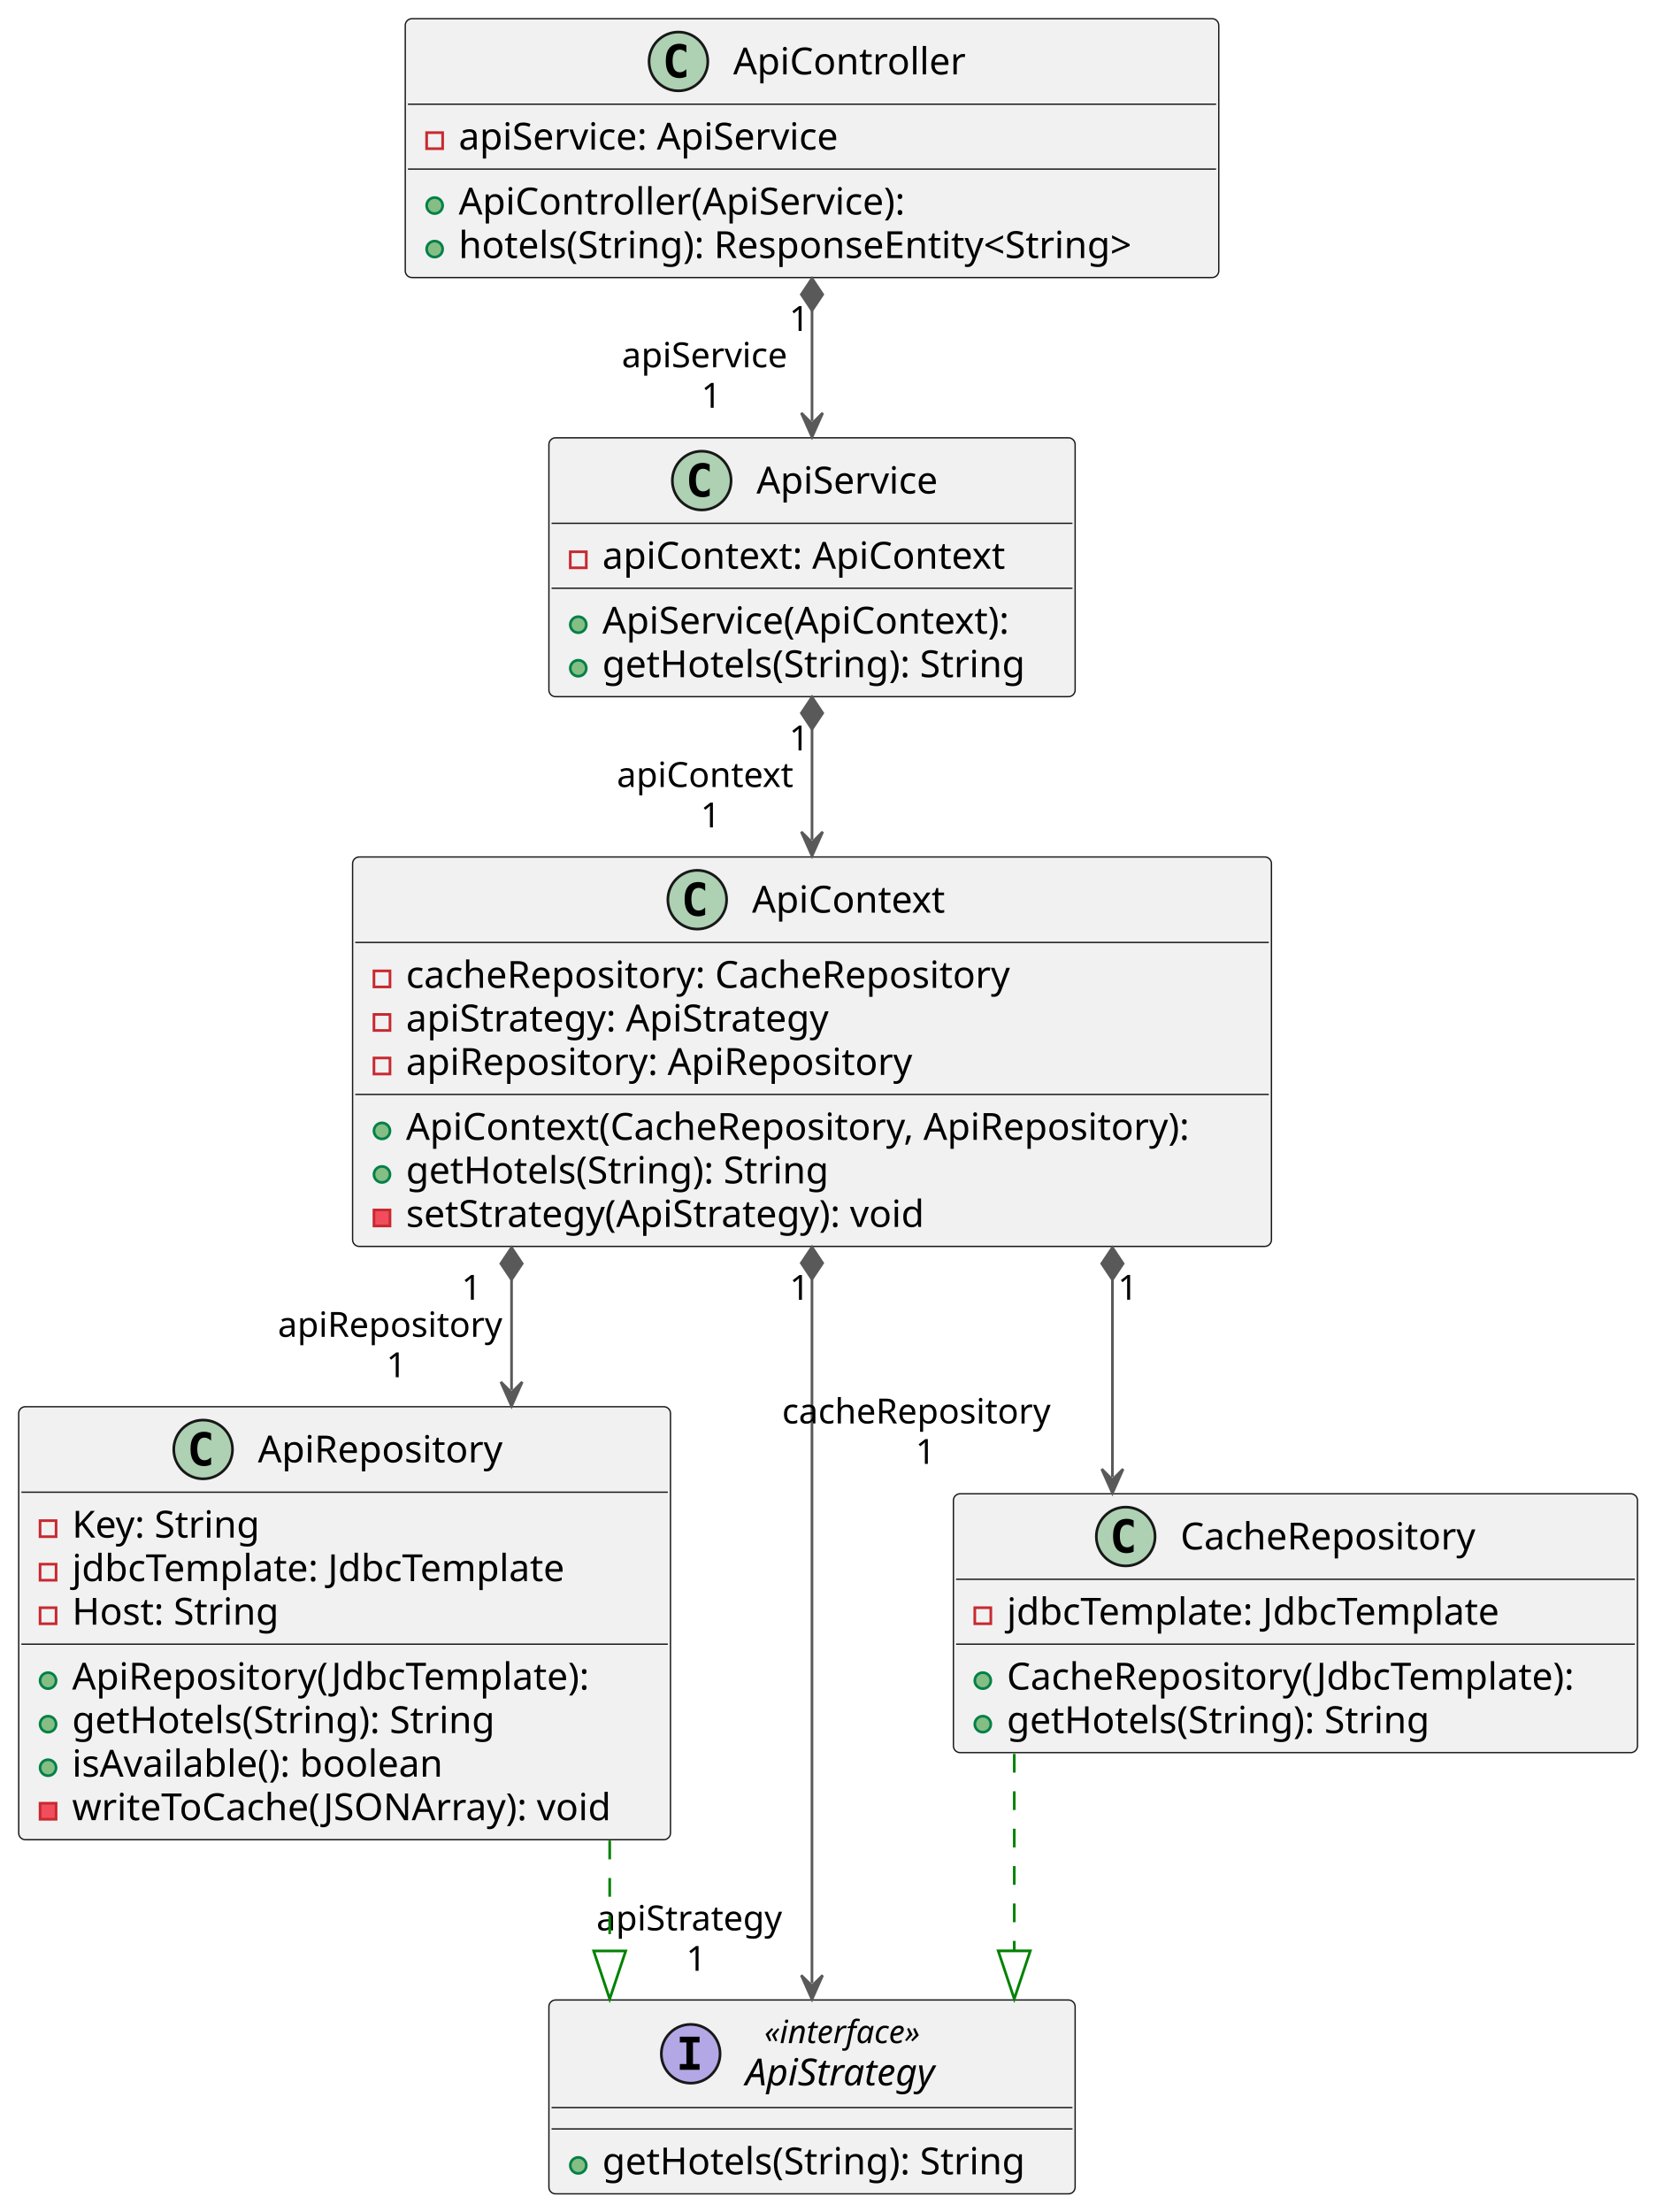
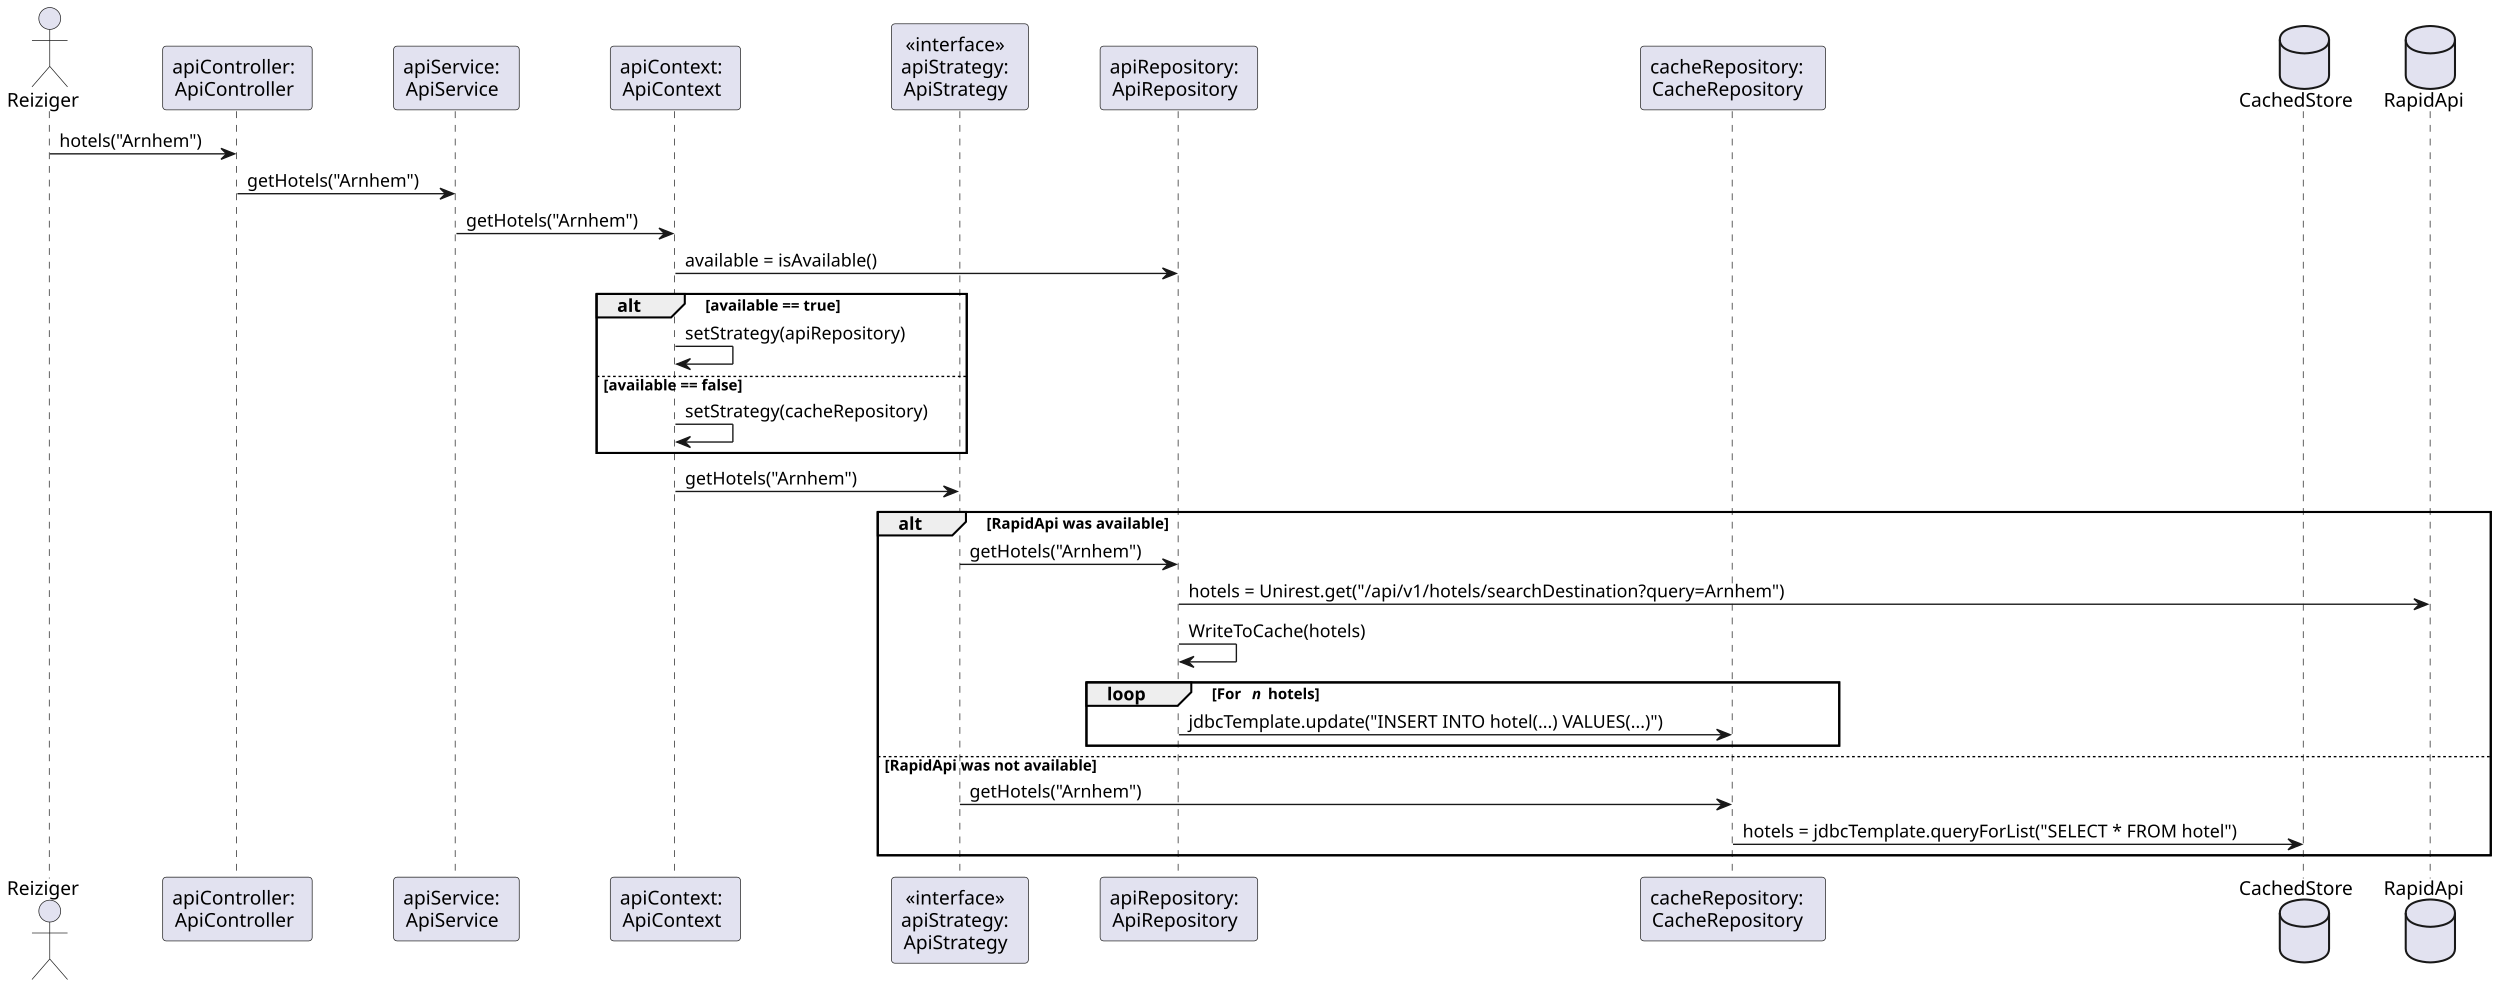
- <svg xmlns="http://www.w3.org/2000/svg" contentStyleType="text/css" data-diagram-type="CLASS" height="828px" preserveAspectRatio="none" style="width:620px;height:828px;background:#FFFFFF;" version="1.1" viewBox="0 0 620 828" width="620px" zoomAndPan="magnify">
+ <svg xmlns="http://www.w3.org/2000/svg" contentStyleType="text/css" data-diagram-type="SEQUENCE" height="722px" preserveAspectRatio="none" style="width:1827px;height:722px;background:#FFFFFF;" version="1.1" viewBox="0 0 1827 722" width="1827px" zoomAndPan="magnify">
  <defs />
  <g>
-     <g class="entity" data-entity="ApiContext" data-source-line="4" data-uid="ent0002" id="entity_ApiContext">
-       <rect fill="#F1F1F1" height="145.781" rx="2.5" ry="2.5" style="stroke:#181818;stroke-width:0.5;" width="344.022" x="132.01" y="320.78" />
-       <ellipse cx="261.049" cy="336.78" fill="#ADD1B2" rx="11" ry="11" style="stroke:#181818;stroke-width:1;" />
-       <path d="M264.017,342.421 Q263.439,342.717 262.799,342.858 Q262.158,343.014 261.455,343.014 Q258.955,343.014 257.627,341.374 Q256.314,339.717 256.314,336.592 Q256.314,333.467 257.627,331.811 Q258.955,330.155 261.455,330.155 Q262.158,330.155 262.799,330.311 Q263.455,330.467 264.017,330.764 L264.017,333.483 Q263.392,332.905 262.799,332.639 Q262.205,332.358 261.58,332.358 Q260.236,332.358 259.549,333.436 Q258.861,334.499 258.861,336.592 Q258.861,338.686 259.549,339.764 Q260.236,340.827 261.58,340.827 Q262.205,340.827 262.799,340.561 Q263.392,340.28 264.017,339.702 L264.017,342.421 Z " fill="#000000" />
-       <text fill="#000000" font-family="sans-serif" font-size="14" lengthAdjust="spacing" textLength="77.444" x="281.549" y="341.627">ApiContext</text>
-       <line style="stroke:#181818;stroke-width:0.5;" x1="133.01" x2="475.031" y1="352.78" y2="352.78" />
-       <rect fill="none" height="6" style="stroke:#C82930;stroke-width:1;" width="6" x="140.01" y="363.428" />
-       <text fill="#000000" font-family="sans-serif" font-size="14" lengthAdjust="spacing" textLength="244.31" x="152.01" y="369.775">cacheRepository: CacheRepository</text>
-       <rect fill="none" height="6" style="stroke:#C82930;stroke-width:1;" width="6" x="140.01" y="379.725" />
-       <text fill="#000000" font-family="sans-serif" font-size="14" lengthAdjust="spacing" textLength="172.847" x="152.01" y="386.072">apiStrategy: ApiStrategy</text>
-       <rect fill="none" height="6" style="stroke:#C82930;stroke-width:1;" width="6" x="140.01" y="396.022" />
-       <text fill="#000000" font-family="sans-serif" font-size="14" lengthAdjust="spacing" textLength="203.02" x="152.01" y="402.369">apiRepository: ApiRepository</text>
-       <line style="stroke:#181818;stroke-width:0.5;" x1="133.01" x2="475.031" y1="409.671" y2="409.671" />
-       <ellipse cx="143.01" cy="423.319" fill="#84BE84" rx="3" ry="3" style="stroke:#038048;stroke-width:1;" />
-       <text fill="#000000" font-family="sans-serif" font-size="14" lengthAdjust="spacing" textLength="318.022" x="152.01" y="426.666">ApiContext(CacheRepository, ApiRepository):</text>
-       <ellipse cx="143.01" cy="439.616" fill="#84BE84" rx="3" ry="3" style="stroke:#038048;stroke-width:1;" />
-       <text fill="#000000" font-family="sans-serif" font-size="14" lengthAdjust="spacing" textLength="171.022" x="152.01" y="442.963">getHotels(String): String</text>
-       <rect fill="#F24D5C" height="6" style="stroke:#C82930;stroke-width:1;" width="6" x="140.01" y="452.913" />
-       <text fill="#000000" font-family="sans-serif" font-size="14" lengthAdjust="spacing" textLength="213.439" x="152.01" y="459.26">setStrategy(ApiStrategy): void</text>
-     </g>
-     <g class="entity" data-entity="ApiController" data-source-line="12" data-uid="ent0003" id="entity_ApiController">
-       <rect fill="#F1F1F1" height="96.891" rx="2.5" ry="2.5" style="stroke:#181818;stroke-width:0.5;" width="304.578" x="151.73" y="7" />
-       <ellipse cx="254.006" cy="23" fill="#ADD1B2" rx="11" ry="11" style="stroke:#181818;stroke-width:1;" />
-       <path d="M256.975,28.641 Q256.397,28.938 255.756,29.078 Q255.115,29.234 254.412,29.234 Q251.912,29.234 250.584,27.594 Q249.272,25.938 249.272,22.812 Q249.272,19.688 250.584,18.031 Q251.912,16.375 254.412,16.375 Q255.115,16.375 255.756,16.531 Q256.412,16.688 256.975,16.984 L256.975,19.703 Q256.35,19.125 255.756,18.859 Q255.162,18.578 254.537,18.578 Q253.193,18.578 252.506,19.656 Q251.818,20.719 251.818,22.812 Q251.818,24.906 252.506,25.984 Q253.193,27.047 254.537,27.047 Q255.162,27.047 255.756,26.781 Q256.35,26.5 256.975,25.922 L256.975,28.641 Z " fill="#000000" />
-       <text fill="#000000" font-family="sans-serif" font-size="14" lengthAdjust="spacing" textLength="91.526" x="274.506" y="27.847">ApiController</text>
-       <line style="stroke:#181818;stroke-width:0.5;" x1="152.73" x2="455.308" y1="39" y2="39" />
-       <rect fill="none" height="6" style="stroke:#C82930;stroke-width:1;" width="6" x="159.73" y="49.648" />
-       <text fill="#000000" font-family="sans-serif" font-size="14" lengthAdjust="spacing" textLength="156.358" x="171.73" y="55.995">apiService: ApiService</text>
-       <line style="stroke:#181818;stroke-width:0.5;" x1="152.73" x2="455.308" y1="63.297" y2="63.297" />
-       <ellipse cx="162.73" cy="76.945" fill="#84BE84" rx="3" ry="3" style="stroke:#038048;stroke-width:1;" />
-       <text fill="#000000" font-family="sans-serif" font-size="14" lengthAdjust="spacing" textLength="181.262" x="171.73" y="80.292">ApiController(ApiService):</text>
-       <ellipse cx="162.73" cy="93.242" fill="#84BE84" rx="3" ry="3" style="stroke:#038048;stroke-width:1;" />
-       <text fill="#000000" font-family="sans-serif" font-size="14" lengthAdjust="spacing" textLength="278.578" x="171.73" y="96.589">hotels(String): ResponseEntity&lt;String&gt;</text>
-     </g>
-     <g class="entity" data-entity="ApiRepository" data-source-line="17" data-uid="ent0004" id="entity_ApiRepository">
-       <rect fill="#F1F1F1" height="162.078" rx="2.5" ry="2.5" style="stroke:#181818;stroke-width:0.5;" width="244.032" x="7" y="526.56" />
-       <ellipse cx="76.053" cy="542.56" fill="#ADD1B2" rx="11" ry="11" style="stroke:#181818;stroke-width:1;" />
-       <path d="M79.022,548.201 Q78.444,548.497 77.803,548.638 Q77.163,548.794 76.46,548.794 Q73.96,548.794 72.631,547.154 Q71.319,545.497 71.319,542.372 Q71.319,539.247 72.631,537.591 Q73.96,535.935 76.46,535.935 Q77.163,535.935 77.803,536.091 Q78.46,536.247 79.022,536.544 L79.022,539.263 Q78.397,538.685 77.803,538.419 Q77.21,538.138 76.585,538.138 Q75.241,538.138 74.553,539.216 Q73.866,540.279 73.866,542.372 Q73.866,544.466 74.553,545.544 Q75.241,546.607 76.585,546.607 Q77.21,546.607 77.803,546.341 Q78.397,546.06 79.022,545.482 L79.022,548.201 Z " fill="#000000" />
-       <text fill="#000000" font-family="sans-serif" font-size="14" lengthAdjust="spacing" textLength="97.426" x="96.553" y="547.407">ApiRepository</text>
-       <line style="stroke:#181818;stroke-width:0.5;" x1="8" x2="250.032" y1="558.56" y2="558.56" />
-       <rect fill="none" height="6" style="stroke:#C82930;stroke-width:1;" width="6" x="15" y="569.208" />
-       <text fill="#000000" font-family="sans-serif" font-size="14" lengthAdjust="spacing" textLength="77.027" x="27" y="575.555">Key: String</text>
-       <rect fill="none" height="6" style="stroke:#C82930;stroke-width:1;" width="6" x="15" y="585.505" />
-       <text fill="#000000" font-family="sans-serif" font-size="14" lengthAdjust="spacing" textLength="200.648" x="27" y="591.852">jdbcTemplate: JdbcTemplate</text>
-       <rect fill="none" height="6" style="stroke:#C82930;stroke-width:1;" width="6" x="15" y="601.802" />
-       <text fill="#000000" font-family="sans-serif" font-size="14" lengthAdjust="spacing" textLength="82.824" x="27" y="608.149">Host: String</text>
-       <line style="stroke:#181818;stroke-width:0.5;" x1="8" x2="250.032" y1="615.451" y2="615.451" />
-       <ellipse cx="18" cy="629.099" fill="#84BE84" rx="3" ry="3" style="stroke:#038048;stroke-width:1;" />
-       <text fill="#000000" font-family="sans-serif" font-size="14" lengthAdjust="spacing" textLength="208.927" x="27" y="632.446">ApiRepository(JdbcTemplate):</text>
-       <ellipse cx="18" cy="645.396" fill="#84BE84" rx="3" ry="3" style="stroke:#038048;stroke-width:1;" />
-       <text fill="#000000" font-family="sans-serif" font-size="14" lengthAdjust="spacing" textLength="171.022" x="27" y="648.743">getHotels(String): String</text>
-       <ellipse cx="18" cy="661.693" fill="#84BE84" rx="3" ry="3" style="stroke:#038048;stroke-width:1;" />
-       <text fill="#000000" font-family="sans-serif" font-size="14" lengthAdjust="spacing" textLength="151.436" x="27" y="665.039">isAvailable(): boolean</text>
-       <rect fill="#F24D5C" height="6" style="stroke:#C82930;stroke-width:1;" width="6" x="15" y="674.99" />
-       <text fill="#000000" font-family="sans-serif" font-size="14" lengthAdjust="spacing" textLength="218.032" x="27" y="681.336">writeToCache(JSONArray): void</text>
-     </g>
-     <g class="entity" data-entity="ApiService" data-source-line="26" data-uid="ent0005" id="entity_ApiService">
-       <rect fill="#F1F1F1" height="96.891" rx="2.5" ry="2.5" style="stroke:#181818;stroke-width:0.5;" width="197.022" x="205.51" y="163.89" />
-       <ellipse cx="262.723" cy="179.89" fill="#ADD1B2" rx="11" ry="11" style="stroke:#181818;stroke-width:1;" />
-       <path d="M265.692,185.531 Q265.114,185.827 264.473,185.968 Q263.833,186.124 263.13,186.124 Q260.63,186.124 259.301,184.484 Q257.989,182.827 257.989,179.702 Q257.989,176.577 259.301,174.921 Q260.63,173.265 263.13,173.265 Q263.833,173.265 264.473,173.421 Q265.13,173.577 265.692,173.874 L265.692,176.593 Q265.067,176.015 264.473,175.749 Q263.88,175.468 263.255,175.468 Q261.911,175.468 261.223,176.546 Q260.536,177.609 260.536,179.702 Q260.536,181.796 261.223,182.874 Q261.911,183.937 263.255,183.937 Q263.88,183.937 264.473,183.671 Q265.067,183.39 265.692,182.812 L265.692,185.531 Z " fill="#000000" />
-       <text fill="#000000" font-family="sans-serif" font-size="14" lengthAdjust="spacing" textLength="74.095" x="283.223" y="184.737">ApiService</text>
-       <line style="stroke:#181818;stroke-width:0.5;" x1="206.51" x2="401.531" y1="195.89" y2="195.89" />
-       <rect fill="none" height="6" style="stroke:#C82930;stroke-width:1;" width="6" x="213.51" y="206.538" />
-       <text fill="#000000" font-family="sans-serif" font-size="14" lengthAdjust="spacing" textLength="163.058" x="225.51" y="212.885">apiContext: ApiContext</text>
-       <line style="stroke:#181818;stroke-width:0.5;" x1="206.51" x2="401.531" y1="220.187" y2="220.187" />
-       <ellipse cx="216.51" cy="233.835" fill="#84BE84" rx="3" ry="3" style="stroke:#038048;stroke-width:1;" />
-       <text fill="#000000" font-family="sans-serif" font-size="14" lengthAdjust="spacing" textLength="167.18" x="225.51" y="237.182">ApiService(ApiContext):</text>
-       <ellipse cx="216.51" cy="250.132" fill="#84BE84" rx="3" ry="3" style="stroke:#038048;stroke-width:1;" />
-       <text fill="#000000" font-family="sans-serif" font-size="14" lengthAdjust="spacing" textLength="171.022" x="225.51" y="253.479">getHotels(String): String</text>
-     </g>
-     <g class="entity" data-entity="ApiStrategy" data-source-line="31" data-uid="ent0006" id="entity_ApiStrategy">
-       <rect fill="#F1F1F1" height="72.562" rx="2.5" ry="2.5" style="stroke:#181818;stroke-width:0.5;" width="197.022" x="205.51" y="748.64" />
-       <ellipse cx="258.601" cy="768.773" fill="#B4A7E5" rx="11" ry="11" style="stroke:#181818;stroke-width:1;" />
-       <path d="M254.523,764.538 L254.523,762.382 L261.914,762.382 L261.914,764.538 L259.445,764.538 L259.445,772.617 L261.914,772.617 L261.914,774.773 L254.523,774.773 L254.523,772.617 L256.992,772.617 L256.992,764.538 L254.523,764.538 Z " fill="#000000" />
-       <text fill="#000000" font-family="sans-serif" font-size="12" font-style="italic" lengthAdjust="spacing" textLength="68.203" x="286.169" y="764.779">«interface»</text>
-       <text fill="#000000" font-family="sans-serif" font-size="14" font-style="italic" lengthAdjust="spacing" textLength="82.339" x="279.101" y="780.604">ApiStrategy</text>
-       <line style="stroke:#181818;stroke-width:0.5;" x1="206.51" x2="401.531" y1="788.906" y2="788.906" />
-       <line style="stroke:#181818;stroke-width:0.5;" x1="206.51" x2="401.531" y1="796.906" y2="796.906" />
-       <ellipse cx="216.51" cy="810.554" fill="#84BE84" rx="3" ry="3" style="stroke:#038048;stroke-width:1;" />
-       <text fill="#000000" font-family="sans-serif" font-size="14" lengthAdjust="spacing" textLength="171.022" x="225.51" y="813.901">getHotels(String): String</text>
-     </g>
-     <g class="entity" data-entity="CacheRepository" data-source-line="34" data-uid="ent0007" id="entity_CacheRepository">
-       <rect fill="#F1F1F1" height="96.891" rx="2.5" ry="2.5" style="stroke:#181818;stroke-width:0.5;" width="256.111" x="356.96" y="559.15" />
-       <ellipse cx="421.461" cy="575.15" fill="#ADD1B2" rx="11" ry="11" style="stroke:#181818;stroke-width:1;" />
-       <path d="M424.429,580.791 Q423.851,581.087 423.211,581.228 Q422.57,581.384 421.867,581.384 Q419.367,581.384 418.039,579.744 Q416.726,578.087 416.726,574.962 Q416.726,571.837 418.039,570.181 Q419.367,568.525 421.867,568.525 Q422.57,568.525 423.211,568.681 Q423.867,568.837 424.429,569.134 L424.429,571.853 Q423.804,571.275 423.211,571.009 Q422.617,570.728 421.992,570.728 Q420.648,570.728 419.961,571.806 Q419.273,572.869 419.273,574.962 Q419.273,577.056 419.961,578.134 Q420.648,579.197 421.992,579.197 Q422.617,579.197 423.211,578.931 Q423.804,578.65 424.429,578.072 L424.429,580.791 Z " fill="#000000" />
-       <text fill="#000000" font-family="sans-serif" font-size="14" lengthAdjust="spacing" textLength="118.61" x="441.961" y="579.997">CacheRepository</text>
-       <line style="stroke:#181818;stroke-width:0.5;" x1="357.96" x2="612.071" y1="591.15" y2="591.15" />
-       <rect fill="none" height="6" style="stroke:#C82930;stroke-width:1;" width="6" x="364.96" y="601.798" />
-       <text fill="#000000" font-family="sans-serif" font-size="14" lengthAdjust="spacing" textLength="200.648" x="376.96" y="608.145">jdbcTemplate: JdbcTemplate</text>
-       <line style="stroke:#181818;stroke-width:0.5;" x1="357.96" x2="612.071" y1="615.447" y2="615.447" />
-       <ellipse cx="367.96" cy="629.095" fill="#84BE84" rx="3" ry="3" style="stroke:#038048;stroke-width:1;" />
-       <text fill="#000000" font-family="sans-serif" font-size="14" lengthAdjust="spacing" textLength="230.111" x="376.96" y="632.442">CacheRepository(JdbcTemplate):</text>
-       <ellipse cx="367.96" cy="645.392" fill="#84BE84" rx="3" ry="3" style="stroke:#038048;stroke-width:1;" />
-       <text fill="#000000" font-family="sans-serif" font-size="14" lengthAdjust="spacing" textLength="171.022" x="376.96" y="648.739">getHotels(String): String</text>
-     </g>
-     <g class="link" data-entity-1="ApiContext" data-entity-2="ApiRepository" data-source-line="40" data-uid="lnk8" id="link_ApiContext_ApiRepository">
-       <path codeLine="40" d="M191.52,478.99 C191.52,498.1 191.52,500.81 191.52,520.3" fill="none" id="ApiContext-ApiRepository" style="stroke:#595959;stroke-width:1;" />
-       <polygon fill="#595959" points="191.52,466.99,187.52,472.99,191.52,478.99,195.52,472.99,191.52,466.99" style="stroke:#595959;stroke-width:1;" />
-       <polygon fill="#595959" points="191.52,526.3,195.52,517.3,191.52,521.3,187.52,517.3,191.52,526.3" style="stroke:#595959;stroke-width:1;" />
-       <text fill="#000000" font-family="sans-serif" font-size="13" lengthAdjust="spacing" textLength="8.271" x="172.793" y="486.514">1</text>
-       <text fill="#000000" font-family="sans-serif" font-size="13" lengthAdjust="spacing" textLength="89.54" x="104.033" y="500.403">apiRepository</text>
-       <text fill="#000000" font-family="sans-serif" font-size="13" lengthAdjust="spacing" textLength="8.271" x="144.668" y="515.536">1</text>
-     </g>
-     <g class="link" data-entity-1="ApiContext" data-entity-2="ApiStrategy" data-source-line="41" data-uid="lnk9" id="link_ApiContext_ApiStrategy">
-       <path codeLine="41" d="M304,478.8 C304,562.52 304,678.31 304,742.39" fill="none" id="ApiContext-ApiStrategy" style="stroke:#595959;stroke-width:1;" />
-       <polygon fill="#595959" points="304,466.8,300,472.8,304,478.8,308,472.8,304,466.8" style="stroke:#595959;stroke-width:1;" />
-       <polygon fill="#595959" points="304,748.39,308,739.39,304,743.39,300,739.39,304,748.39" style="stroke:#595959;stroke-width:1;" />
-       <text fill="#000000" font-family="sans-serif" font-size="13" lengthAdjust="spacing" textLength="8.271" x="295.63" y="486.558">1</text>
-       <text fill="#000000" font-family="sans-serif" font-size="13" lengthAdjust="spacing" textLength="75.531" x="223.295" y="722.587">apiStrategy</text>
-       <text fill="#000000" font-family="sans-serif" font-size="13" lengthAdjust="spacing" textLength="8.271" x="256.925" y="737.719">1</text>
-     </g>
-     <g class="link" data-entity-1="ApiContext" data-entity-2="CacheRepository" data-source-line="42" data-uid="lnk10" id="link_ApiContext_CacheRepository">
-       <path codeLine="42" d="M416.49,478.99 C416.49,509.35 416.49,525.74 416.49,552.9" fill="none" id="ApiContext-CacheRepository" style="stroke:#595959;stroke-width:1;" />
-       <polygon fill="#595959" points="416.49,466.99,412.49,472.99,416.49,478.99,420.49,472.99,416.49,466.99" style="stroke:#595959;stroke-width:1;" />
-       <polygon fill="#595959" points="416.49,558.9,420.49,549.9,416.49,553.9,412.49,549.9,416.49,558.9" style="stroke:#595959;stroke-width:1;" />
-       <text fill="#000000" font-family="sans-serif" font-size="13" lengthAdjust="spacing" textLength="8.271" x="418.502" y="486.514">1</text>
-       <text fill="#000000" font-family="sans-serif" font-size="13" lengthAdjust="spacing" textLength="108.209" x="292.805" y="532.823">cacheRepository</text>
-       <text fill="#000000" font-family="sans-serif" font-size="13" lengthAdjust="spacing" textLength="8.271" x="342.774" y="547.956">1</text>
-     </g>
-     <g class="link" data-entity-1="ApiController" data-entity-2="ApiService" data-source-line="43" data-uid="lnk11" id="link_ApiController_ApiService">
-       <path codeLine="43" d="M304.02,116.22 C304.02,135.11 304.02,138.69 304.02,157.58" fill="none" id="ApiController-ApiService" style="stroke:#595959;stroke-width:1;" />
-       <polygon fill="#595959" points="304.02,104.22,300.02,110.22,304.02,116.22,308.02,110.22,304.02,104.22" style="stroke:#595959;stroke-width:1;" />
-       <polygon fill="#595959" points="304.02,163.58,308.02,154.58,304.02,158.58,300.02,154.58,304.02,163.58" style="stroke:#595959;stroke-width:1;" />
-       <text fill="#000000" font-family="sans-serif" font-size="13" lengthAdjust="spacing" textLength="8.271" x="295.501" y="123.858">1</text>
-       <text fill="#000000" font-family="sans-serif" font-size="13" lengthAdjust="spacing" textLength="67.876" x="232.784" y="137.495">apiService</text>
-       <text fill="#000000" font-family="sans-serif" font-size="13" lengthAdjust="spacing" textLength="8.271" x="262.586" y="152.628">1</text>
-     </g>
-     <g class="link" data-entity-1="ApiRepository" data-entity-2="ApiStrategy" data-source-line="44" data-uid="lnk12" id="link_ApiRepository_ApiStrategy">
-       <path codeLine="44" d="M228.27,688.99 C228.27,709.75 228.27,713.04 228.27,730.28" fill="none" id="ApiRepository-to-ApiStrategy" style="stroke:#008200;stroke-width:1;stroke-dasharray:7.0,7.0;" />
-       <polygon fill="none" points="228.27,748.28,234.27,730.28,222.27,730.28,228.27,748.28" style="stroke:#008200;stroke-width:1;" />
-     </g>
-     <g class="link" data-entity-1="ApiService" data-entity-2="ApiContext" data-source-line="45" data-uid="lnk13" id="link_ApiService_ApiContext">
-       <path codeLine="45" d="M304.02,272.93 C304.02,291.18 304.02,294.36 304.02,314.37" fill="none" id="ApiService-ApiContext" style="stroke:#595959;stroke-width:1;" />
-       <polygon fill="#595959" points="304.02,260.93,300.02,266.93,304.02,272.93,308.02,266.93,304.02,260.93" style="stroke:#595959;stroke-width:1;" />
-       <polygon fill="#595959" points="304.02,320.37,308.02,311.37,304.02,315.37,300.02,311.37,304.02,320.37" style="stroke:#595959;stroke-width:1;" />
-       <text fill="#000000" font-family="sans-serif" font-size="13" lengthAdjust="spacing" textLength="8.271" x="295.476" y="280.894">1</text>
-       <text fill="#000000" font-family="sans-serif" font-size="13" lengthAdjust="spacing" textLength="70.986" x="230.947" y="294.584">apiContext</text>
-       <text fill="#000000" font-family="sans-serif" font-size="13" lengthAdjust="spacing" textLength="8.271" x="262.304" y="309.717">1</text>
-     </g>
-     <g class="link" data-entity-1="CacheRepository" data-entity-2="ApiStrategy" data-source-line="46" data-uid="lnk14" id="link_CacheRepository_ApiStrategy">
-       <path codeLine="46" d="M379.74,656.52 C379.74,685.53 379.74,703.7 379.74,730.25" fill="none" id="CacheRepository-to-ApiStrategy" style="stroke:#008200;stroke-width:1;stroke-dasharray:7.0,7.0;" />
-       <polygon fill="none" points="379.74,748.25,385.74,730.25,373.74,730.25,379.74,748.25" style="stroke:#008200;stroke-width:1;" />
+     <rect fill="none" height="116.203" style="stroke:#000000;stroke-width:1.5;" width="270.502" x="436.007" y="214.828" />
+     <rect fill="none" height="250.867" style="stroke:#000000;stroke-width:1.5;" width="1178.785" x="641.481" y="374.164" />
+     <rect fill="none" height="46.266" style="stroke:#000000;stroke-width:1.5;" width="550.145" x="793.974" y="498.695" />
+     <g>
+       <rect fill="#000000" fill-opacity="0" height="560.734" width="8" x="32.362" y="81.297" />
+       <line style="stroke:#181818;stroke-width:0.5;stroke-dasharray:5.0,5.0;" x1="36" x2="36" y1="81.297" y2="642.031" />
+     </g>
+     <g>
+       <rect fill="#000000" fill-opacity="0" height="560.734" width="8" x="169.516" y="81.297" />
+       <line style="stroke:#181818;stroke-width:0.5;stroke-dasharray:5.0,5.0;" x1="172.893" x2="172.893" y1="81.297" y2="642.031" />
+     </g>
+     <g>
+       <rect fill="#000000" fill-opacity="0" height="560.734" width="8" x="329.552" y="81.297" />
+       <line style="stroke:#181818;stroke-width:0.5;stroke-dasharray:5.0,5.0;" x1="332.646" x2="332.646" y1="81.297" y2="642.031" />
+     </g>
+     <g>
+       <rect fill="#000000" fill-opacity="0" height="560.734" width="8" x="489.589" y="81.297" />
+       <line style="stroke:#181818;stroke-width:0.5;stroke-dasharray:5.0,5.0;" x1="493.007" x2="493.007" y1="81.297" y2="642.031" />
+     </g>
+     <g>
+       <rect fill="#000000" fill-opacity="0" height="560.734" width="8" x="697.51" y="81.297" />
+       <line style="stroke:#181818;stroke-width:0.5;stroke-dasharray:5.0,5.0;" x1="701.481" x2="701.481" y1="81.297" y2="642.031" />
+     </g>
+     <g>
+       <rect fill="#000000" fill-opacity="0" height="560.734" width="8" x="857.546" y="81.297" />
+       <line style="stroke:#181818;stroke-width:0.5;stroke-dasharray:5.0,5.0;" x1="860.974" x2="860.974" y1="81.297" y2="642.031" />
+     </g>
+     <g>
+       <rect fill="#000000" fill-opacity="0" height="560.734" width="8" x="1262.495" y="81.297" />
+       <line style="stroke:#181818;stroke-width:0.5;stroke-dasharray:5.0,5.0;" x1="1265.87" x2="1265.87" y1="81.297" y2="642.031" />
+     </g>
+     <g>
+       <rect fill="#000000" fill-opacity="0" height="560.734" width="8" x="1680.075" y="81.297" />
+       <line style="stroke:#181818;stroke-width:0.5;stroke-dasharray:5.0,5.0;" x1="1683.207" x2="1683.207" y1="81.297" y2="642.031" />
+     </g>
+     <g>
+       <rect fill="#000000" fill-opacity="0" height="560.734" width="8" x="1772.104" y="81.297" />
+       <line style="stroke:#181818;stroke-width:0.5;stroke-dasharray:5.0,5.0;" x1="1775.942" x2="1775.942" y1="81.297" y2="642.031" />
+     </g>
+     <g class="participant participant-head" data-participant="user">
+       <text fill="#000000" font-family="sans-serif" font-size="14" lengthAdjust="spacing" textLength="56.725" x="5" y="77.995">Reiziger</text>
+       <ellipse cx="36.362" cy="13.5" fill="#E2E2F0" rx="8" ry="8" style="stroke:#181818;stroke-width:0.5;" />
+       <path d="M36.362,21.5 L36.362,48.5 M23.362,29.5 L49.362,29.5 M36.362,48.5 L23.362,63.5 M36.362,48.5 L49.362,63.5" fill="none" style="stroke:#181818;stroke-width:0.5;" />
+     </g>
+     <g class="participant participant-tail" data-participant="user">
+       <text fill="#000000" font-family="sans-serif" font-size="14" lengthAdjust="spacing" textLength="56.725" x="5" y="654.026">Reiziger</text>
+       <ellipse cx="36.362" cy="665.828" fill="#E2E2F0" rx="8" ry="8" style="stroke:#181818;stroke-width:0.5;" />
+       <path d="M36.362,673.828 L36.362,700.828 M23.362,681.828 L49.362,681.828 M36.362,700.828 L23.362,715.828 M36.362,700.828 L49.362,715.828" fill="none" style="stroke:#181818;stroke-width:0.5;" />
+     </g>
+     <g class="participant participant-head" data-participant="controller">
+       <rect fill="#E2E2F0" height="46.594" rx="2.5" ry="2.5" style="stroke:#181818;stroke-width:0.5;" width="109.245" x="118.893" y="33.703" />
+       <text fill="#000000" font-family="sans-serif" font-size="14" lengthAdjust="spacing" textLength="95.245" x="125.893" y="53.698">apiController:</text>
+       <text fill="#000000" font-family="sans-serif" font-size="14" lengthAdjust="spacing" textLength="91.526" x="127.752" y="69.995">ApiController</text>
+     </g>
+     <g class="participant participant-tail" data-participant="controller">
+       <rect fill="#E2E2F0" height="46.594" rx="2.5" ry="2.5" style="stroke:#181818;stroke-width:0.5;" width="109.245" x="118.893" y="641.031" />
+       <text fill="#000000" font-family="sans-serif" font-size="14" lengthAdjust="spacing" textLength="95.245" x="125.893" y="661.026">apiController:</text>
+       <text fill="#000000" font-family="sans-serif" font-size="14" lengthAdjust="spacing" textLength="91.526" x="127.752" y="677.323">ApiController</text>
+     </g>
+     <g class="participant participant-head" data-participant="service">
+       <rect fill="#E2E2F0" height="46.594" rx="2.5" ry="2.5" style="stroke:#181818;stroke-width:0.5;" width="91.814" x="287.646" y="33.703" />
+       <text fill="#000000" font-family="sans-serif" font-size="14" lengthAdjust="spacing" textLength="77.814" x="294.646" y="53.698">apiService:</text>
+       <text fill="#000000" font-family="sans-serif" font-size="14" lengthAdjust="spacing" textLength="74.095" x="296.505" y="69.995">ApiService</text>
+     </g>
+     <g class="participant participant-tail" data-participant="service">
+       <rect fill="#E2E2F0" height="46.594" rx="2.5" ry="2.5" style="stroke:#181818;stroke-width:0.5;" width="91.814" x="287.646" y="641.031" />
+       <text fill="#000000" font-family="sans-serif" font-size="14" lengthAdjust="spacing" textLength="77.814" x="294.646" y="661.026">apiService:</text>
+       <text fill="#000000" font-family="sans-serif" font-size="14" lengthAdjust="spacing" textLength="74.095" x="296.505" y="677.323">ApiService</text>
+     </g>
+     <g class="participant participant-head" data-participant="context">
+       <rect fill="#E2E2F0" height="46.594" rx="2.5" ry="2.5" style="stroke:#181818;stroke-width:0.5;" width="95.163" x="446.007" y="33.703" />
+       <text fill="#000000" font-family="sans-serif" font-size="14" lengthAdjust="spacing" textLength="81.163" x="453.007" y="53.698">apiContext:</text>
+       <text fill="#000000" font-family="sans-serif" font-size="14" lengthAdjust="spacing" textLength="77.444" x="454.867" y="69.995">ApiContext</text>
+     </g>
+     <g class="participant participant-tail" data-participant="context">
+       <rect fill="#E2E2F0" height="46.594" rx="2.5" ry="2.5" style="stroke:#181818;stroke-width:0.5;" width="95.163" x="446.007" y="641.031" />
+       <text fill="#000000" font-family="sans-serif" font-size="14" lengthAdjust="spacing" textLength="81.163" x="453.007" y="661.026">apiContext:</text>
+       <text fill="#000000" font-family="sans-serif" font-size="14" lengthAdjust="spacing" textLength="77.444" x="454.867" y="677.323">ApiContext</text>
+     </g>
+     <g class="participant participant-head" data-participant="strategy">
+       <rect fill="#E2E2F0" height="62.891" rx="2.5" ry="2.5" style="stroke:#181818;stroke-width:0.5;" width="100.058" x="651.481" y="17.406" />
+       <text fill="#000000" font-family="sans-serif" font-size="14" lengthAdjust="spacing" textLength="79.57" x="661.725" y="37.401">«interface»</text>
+       <text fill="#000000" font-family="sans-serif" font-size="14" lengthAdjust="spacing" textLength="86.058" x="658.481" y="53.698">apiStrategy:</text>
+       <text fill="#000000" font-family="sans-serif" font-size="14" lengthAdjust="spacing" textLength="82.339" x="660.34" y="69.995">ApiStrategy</text>
+     </g>
+     <g class="participant participant-tail" data-participant="strategy">
+       <rect fill="#E2E2F0" height="62.891" rx="2.5" ry="2.5" style="stroke:#181818;stroke-width:0.5;" width="100.058" x="651.481" y="641.031" />
+       <text fill="#000000" font-family="sans-serif" font-size="14" lengthAdjust="spacing" textLength="79.57" x="661.725" y="661.026">«interface»</text>
+       <text fill="#000000" font-family="sans-serif" font-size="14" lengthAdjust="spacing" textLength="86.058" x="658.481" y="677.323">apiStrategy:</text>
+       <text fill="#000000" font-family="sans-serif" font-size="14" lengthAdjust="spacing" textLength="82.339" x="660.34" y="693.62">ApiStrategy</text>
+     </g>
+     <g class="participant participant-head" data-participant="api">
+       <rect fill="#E2E2F0" height="46.594" rx="2.5" ry="2.5" style="stroke:#181818;stroke-width:0.5;" width="115.144" x="803.974" y="33.703" />
+       <text fill="#000000" font-family="sans-serif" font-size="14" lengthAdjust="spacing" textLength="101.144" x="810.974" y="53.698">apiRepository:</text>
+       <text fill="#000000" font-family="sans-serif" font-size="14" lengthAdjust="spacing" textLength="97.426" x="812.833" y="69.995">ApiRepository</text>
+     </g>
+     <g class="participant participant-tail" data-participant="api">
+       <rect fill="#E2E2F0" height="46.594" rx="2.5" ry="2.5" style="stroke:#181818;stroke-width:0.5;" width="115.144" x="803.974" y="641.031" />
+       <text fill="#000000" font-family="sans-serif" font-size="14" lengthAdjust="spacing" textLength="101.144" x="810.974" y="661.026">apiRepository:</text>
+       <text fill="#000000" font-family="sans-serif" font-size="14" lengthAdjust="spacing" textLength="97.426" x="812.833" y="677.323">ApiRepository</text>
+     </g>
+     <g class="participant participant-head" data-participant="cache">
+       <rect fill="#E2E2F0" height="46.594" rx="2.5" ry="2.5" style="stroke:#181818;stroke-width:0.5;" width="135.249" x="1198.87" y="33.703" />
+       <text fill="#000000" font-family="sans-serif" font-size="14" lengthAdjust="spacing" textLength="121.249" x="1205.87" y="53.698">cacheRepository:</text>
+       <text fill="#000000" font-family="sans-serif" font-size="14" lengthAdjust="spacing" textLength="118.61" x="1207.189" y="69.995">CacheRepository</text>
+     </g>
+     <g class="participant participant-tail" data-participant="cache">
+       <rect fill="#E2E2F0" height="46.594" rx="2.5" ry="2.5" style="stroke:#181818;stroke-width:0.5;" width="135.249" x="1198.87" y="641.031" />
+       <text fill="#000000" font-family="sans-serif" font-size="14" lengthAdjust="spacing" textLength="121.249" x="1205.87" y="661.026">cacheRepository:</text>
+       <text fill="#000000" font-family="sans-serif" font-size="14" lengthAdjust="spacing" textLength="118.61" x="1207.189" y="677.323">CacheRepository</text>
+     </g>
+     <g class="participant participant-head" data-participant="CachedStore">
+       <text fill="#000000" font-family="sans-serif" font-size="14" lengthAdjust="spacing" textLength="89.735" x="1636.207" y="77.995">CachedStore</text>
+       <path d="M1666.075,29 C1666.075,19 1684.075,19 1684.075,19 C1684.075,19 1702.075,19 1702.075,29 L1702.075,55 C1702.075,65 1684.075,65 1684.075,65 C1684.075,65 1666.075,65 1666.075,55 L1666.075,29" fill="#E2E2F0" style="stroke:#181818;stroke-width:1.5;" />
+       <path d="M1666.075,29 C1666.075,39 1684.075,39 1684.075,39 C1684.075,39 1702.075,39 1702.075,29" fill="none" style="stroke:#181818;stroke-width:1.5;" />
+     </g>
+     <g class="participant participant-tail" data-participant="CachedStore">
+       <text fill="#000000" font-family="sans-serif" font-size="14" lengthAdjust="spacing" textLength="89.735" x="1636.207" y="654.026">CachedStore</text>
+       <path d="M1666.075,667.328 C1666.075,657.328 1684.075,657.328 1684.075,657.328 C1684.075,657.328 1702.075,657.328 1702.075,667.328 L1702.075,693.328 C1702.075,703.328 1684.075,703.328 1684.075,703.328 C1684.075,703.328 1666.075,703.328 1666.075,693.328 L1666.075,667.328" fill="#E2E2F0" style="stroke:#181818;stroke-width:1.5;" />
+       <path d="M1666.075,667.328 C1666.075,677.328 1684.075,677.328 1684.075,677.328 C1684.075,677.328 1702.075,677.328 1702.075,667.328" fill="none" style="stroke:#181818;stroke-width:1.5;" />
+     </g>
+     <g class="participant participant-head" data-participant="RapidApi">
+       <text fill="#000000" font-family="sans-serif" font-size="14" lengthAdjust="spacing" textLength="62.323" x="1741.942" y="77.995">RapidApi</text>
+       <path d="M1758.104,29 C1758.104,19 1776.104,19 1776.104,19 C1776.104,19 1794.104,19 1794.104,29 L1794.104,55 C1794.104,65 1776.104,65 1776.104,65 C1776.104,65 1758.104,65 1758.104,55 L1758.104,29" fill="#E2E2F0" style="stroke:#181818;stroke-width:1.5;" />
+       <path d="M1758.104,29 C1758.104,39 1776.104,39 1776.104,39 C1776.104,39 1794.104,39 1794.104,29" fill="none" style="stroke:#181818;stroke-width:1.5;" />
+     </g>
+     <g class="participant participant-tail" data-participant="RapidApi">
+       <text fill="#000000" font-family="sans-serif" font-size="14" lengthAdjust="spacing" textLength="62.323" x="1741.942" y="654.026">RapidApi</text>
+       <path d="M1758.104,667.328 C1758.104,657.328 1776.104,657.328 1776.104,657.328 C1776.104,657.328 1794.104,657.328 1794.104,667.328 L1794.104,693.328 C1794.104,703.328 1776.104,703.328 1776.104,703.328 C1776.104,703.328 1758.104,703.328 1758.104,693.328 L1758.104,667.328" fill="#E2E2F0" style="stroke:#181818;stroke-width:1.5;" />
+       <path d="M1758.104,667.328 C1758.104,677.328 1776.104,677.328 1776.104,677.328 C1776.104,677.328 1794.104,677.328 1794.104,667.328" fill="none" style="stroke:#181818;stroke-width:1.5;" />
+     </g>
+     <g class="message" data-participant-1="user" data-participant-2="controller">
+       <polygon fill="#181818" points="161.516,108.43,171.516,112.43,161.516,116.43,165.516,112.43" style="stroke:#181818;stroke-width:1;" />
+       <line style="stroke:#181818;stroke-width:1;" x1="36.362" x2="167.516" y1="112.43" y2="112.43" />
+       <text fill="#000000" font-family="sans-serif" font-size="13" lengthAdjust="spacing" textLength="113.153" x="43.362" y="107.364">hotels("Arnhem")</text>
+     </g>
+     <g class="message" data-participant-1="controller" data-participant-2="service">
+       <polygon fill="#181818" points="321.552,137.562,331.552,141.562,321.552,145.562,325.552,141.562" style="stroke:#181818;stroke-width:1;" />
+       <line style="stroke:#181818;stroke-width:1;" x1="173.516" x2="327.552" y1="141.562" y2="141.562" />
+       <text fill="#000000" font-family="sans-serif" font-size="13" lengthAdjust="spacing" textLength="136.037" x="180.516" y="136.497">getHotels("Arnhem")</text>
+     </g>
+     <g class="message" data-participant-1="service" data-participant-2="context">
+       <polygon fill="#181818" points="481.589,166.695,491.589,170.695,481.589,174.695,485.589,170.695" style="stroke:#181818;stroke-width:1;" />
+       <line style="stroke:#181818;stroke-width:1;" x1="333.552" x2="487.589" y1="170.695" y2="170.695" />
+       <text fill="#000000" font-family="sans-serif" font-size="13" lengthAdjust="spacing" textLength="136.037" x="340.552" y="165.629">getHotels("Arnhem")</text>
+     </g>
+     <g class="message" data-participant-1="context" data-participant-2="api">
+       <polygon fill="#181818" points="849.546,195.828,859.546,199.828,849.546,203.828,853.546,199.828" style="stroke:#181818;stroke-width:1;" />
+       <line style="stroke:#181818;stroke-width:1;" x1="493.589" x2="855.546" y1="199.828" y2="199.828" />
+       <text fill="#000000" font-family="sans-serif" font-size="13" lengthAdjust="spacing" textLength="157.968" x="500.589" y="194.762">available = isAvailable()</text>
+     </g>
+     <path d="M436.007,214.828 L500.45,214.828 L500.45,221.961 L490.45,231.961 L436.007,231.961 L436.007,214.828" fill="#EEEEEE" style="stroke:#000000;stroke-width:1.5;" />
+     <rect fill="none" height="116.203" style="stroke:#000000;stroke-width:1.5;" width="270.502" x="436.007" y="214.828" />
+     <text fill="#000000" font-family="sans-serif" font-size="13" font-weight="bold" lengthAdjust="spacing" textLength="19.443" x="451.007" y="227.895">alt</text>
+     <text fill="#000000" font-family="sans-serif" font-size="11" font-weight="bold" lengthAdjust="spacing" textLength="118.207" x="515.45" y="227.039">[available == true]</text>
+     <g class="message" data-participant-1="context" data-participant-2="context">
+       <line style="stroke:#181818;stroke-width:1;" x1="493.589" x2="535.589" y1="253.094" y2="253.094" />
+       <line style="stroke:#181818;stroke-width:1;" x1="535.589" x2="535.589" y1="253.094" y2="266.094" />
+       <line style="stroke:#181818;stroke-width:1;" x1="494.589" x2="535.589" y1="266.094" y2="266.094" />
+       <polygon fill="#181818" points="504.589,262.094,494.589,266.094,504.589,270.094,500.589,266.094" style="stroke:#181818;stroke-width:1;" />
+       <text fill="#000000" font-family="sans-serif" font-size="13" lengthAdjust="spacing" textLength="175.252" x="500.589" y="248.028">setStrategy(apiRepository)</text>
+     </g>
+     <line style="stroke:#000000;stroke-width:1;stroke-dasharray:2.0,2.0;" x1="436.007" x2="706.51" y1="275.094" y2="275.094" />
+     <text fill="#000000" font-family="sans-serif" font-size="11" font-weight="bold" lengthAdjust="spacing" textLength="122.219" x="441.007" y="285.304">[available == false]</text>
+     <g class="message" data-participant-1="context" data-participant-2="context">
+       <line style="stroke:#181818;stroke-width:1;" x1="493.589" x2="535.589" y1="310.031" y2="310.031" />
+       <line style="stroke:#181818;stroke-width:1;" x1="535.589" x2="535.589" y1="310.031" y2="323.031" />
+       <line style="stroke:#181818;stroke-width:1;" x1="494.589" x2="535.589" y1="323.031" y2="323.031" />
+       <polygon fill="#181818" points="504.589,319.031,494.589,323.031,504.589,327.031,500.589,323.031" style="stroke:#181818;stroke-width:1;" />
+       <text fill="#000000" font-family="sans-serif" font-size="13" lengthAdjust="spacing" textLength="193.921" x="500.589" y="304.965">setStrategy(cacheRepository)</text>
+     </g>
+     <g class="message" data-participant-1="context" data-participant-2="strategy">
+       <polygon fill="#181818" points="689.51,355.164,699.51,359.164,689.51,363.164,693.51,359.164" style="stroke:#181818;stroke-width:1;" />
+       <line style="stroke:#181818;stroke-width:1;" x1="493.589" x2="695.51" y1="359.164" y2="359.164" />
+       <text fill="#000000" font-family="sans-serif" font-size="13" lengthAdjust="spacing" textLength="136.037" x="500.589" y="354.098">getHotels("Arnhem")</text>
+     </g>
+     <path d="M641.481,374.164 L705.924,374.164 L705.924,381.297 L695.924,391.297 L641.481,391.297 L641.481,374.164" fill="#EEEEEE" style="stroke:#000000;stroke-width:1.5;" />
+     <rect fill="none" height="250.867" style="stroke:#000000;stroke-width:1.5;" width="1178.785" x="641.481" y="374.164" />
+     <text fill="#000000" font-family="sans-serif" font-size="13" font-weight="bold" lengthAdjust="spacing" textLength="19.443" x="656.481" y="387.231">alt</text>
+     <text fill="#000000" font-family="sans-serif" font-size="11" font-weight="bold" lengthAdjust="spacing" textLength="153.5" x="720.924" y="386.375">[RapidApi was available]</text>
+     <g class="message" data-participant-1="strategy" data-participant-2="api">
+       <polygon fill="#181818" points="849.546,408.43,859.546,412.43,849.546,416.43,853.546,412.43" style="stroke:#181818;stroke-width:1;" />
+       <line style="stroke:#181818;stroke-width:1;" x1="701.51" x2="855.546" y1="412.43" y2="412.43" />
+       <text fill="#000000" font-family="sans-serif" font-size="13" lengthAdjust="spacing" textLength="136.037" x="708.51" y="407.364">getHotels("Arnhem")</text>
+     </g>
+     <g class="message" data-participant-1="api" data-participant-2="RapidApi">
+       <polygon fill="#181818" points="1764.104,437.562,1774.104,441.562,1764.104,445.562,1768.104,441.562" style="stroke:#181818;stroke-width:1;" />
+       <line style="stroke:#181818;stroke-width:1;" x1="861.546" x2="1770.104" y1="441.562" y2="441.562" />
+       <text fill="#000000" font-family="sans-serif" font-size="13" lengthAdjust="spacing" textLength="470.742" x="868.546" y="436.497">hotels = Unirest.get("/api/v1/hotels/searchDestination?query=Arnhem")</text>
+     </g>
+     <g class="message" data-participant-1="api" data-participant-2="api">
+       <line style="stroke:#181818;stroke-width:1;" x1="861.546" x2="903.546" y1="470.695" y2="470.695" />
+       <line style="stroke:#181818;stroke-width:1;" x1="903.546" x2="903.546" y1="470.695" y2="483.695" />
+       <line style="stroke:#181818;stroke-width:1;" x1="862.546" x2="903.546" y1="483.695" y2="483.695" />
+       <polygon fill="#181818" points="872.546,479.695,862.546,483.695,872.546,487.695,868.546,483.695" style="stroke:#181818;stroke-width:1;" />
+       <text fill="#000000" font-family="sans-serif" font-size="13" lengthAdjust="spacing" textLength="141.045" x="868.546" y="465.629">WriteToCache(hotels)</text>
+     </g>
+     <path d="M793.974,498.695 L870.598,498.695 L870.598,505.828 L860.598,515.828 L793.974,515.828 L793.974,498.695" fill="#EEEEEE" style="stroke:#000000;stroke-width:1.5;" />
+     <rect fill="none" height="46.266" style="stroke:#000000;stroke-width:1.5;" width="550.145" x="793.974" y="498.695" />
+     <text fill="#000000" font-family="sans-serif" font-size="13" font-weight="bold" lengthAdjust="spacing" textLength="31.624" x="808.974" y="511.762">loop</text>
+     <text fill="#000000" font-family="sans-serif" font-size="11" font-weight="bold" lengthAdjust="spacing" textLength="25.523" x="885.598" y="510.906">[For</text>
+     <text fill="#000000" font-family="sans-serif" font-size="11" font-style="italic" font-weight="bold" lengthAdjust="spacing" textLength="7.831" x="914.951" y="510.906">n</text>
+     <text fill="#000000" font-family="sans-serif" font-size="11" font-weight="bold" lengthAdjust="spacing" textLength="43.452" x="926.612" y="510.906">hotels]</text>
+     <g class="message" data-participant-1="api" data-participant-2="cache">
+       <polygon fill="#181818" points="1254.495,532.961,1264.495,536.961,1254.495,540.961,1258.495,536.961" style="stroke:#181818;stroke-width:1;" />
+       <line style="stroke:#181818;stroke-width:1;" x1="861.546" x2="1260.495" y1="536.961" y2="536.961" />
+       <text fill="#000000" font-family="sans-serif" font-size="13" lengthAdjust="spacing" textLength="380.948" x="868.546" y="531.895">jdbcTemplate.update("INSERT INTO hotel(...) VALUES(...)")</text>
+     </g>
+     <line style="stroke:#000000;stroke-width:1;stroke-dasharray:2.0,2.0;" x1="641.481" x2="1820.266" y1="552.961" y2="552.961" />
+     <text fill="#000000" font-family="sans-serif" font-size="11" font-weight="bold" lengthAdjust="spacing" textLength="177.977" x="646.481" y="563.171">[RapidApi was not available]</text>
+     <g class="message" data-participant-1="strategy" data-participant-2="cache">
+       <polygon fill="#181818" points="1254.495,583.898,1264.495,587.898,1254.495,591.898,1258.495,587.898" style="stroke:#181818;stroke-width:1;" />
+       <line style="stroke:#181818;stroke-width:1;" x1="701.51" x2="1260.495" y1="587.898" y2="587.898" />
+       <text fill="#000000" font-family="sans-serif" font-size="13" lengthAdjust="spacing" textLength="136.037" x="708.51" y="582.832">getHotels("Arnhem")</text>
+     </g>
+     <g class="message" data-participant-1="cache" data-participant-2="CachedStore">
+       <polygon fill="#181818" points="1672.075,613.031,1682.075,617.031,1672.075,621.031,1676.075,617.031" style="stroke:#181818;stroke-width:1;" />
+       <line style="stroke:#181818;stroke-width:1;" x1="1266.495" x2="1678.075" y1="617.031" y2="617.031" />
+       <text fill="#000000" font-family="sans-serif" font-size="13" lengthAdjust="spacing" textLength="393.58" x="1273.495" y="611.965">hotels = jdbcTemplate.queryForList("SELECT * FROM hotel")</text>
    </g>
  </g>
</svg>
